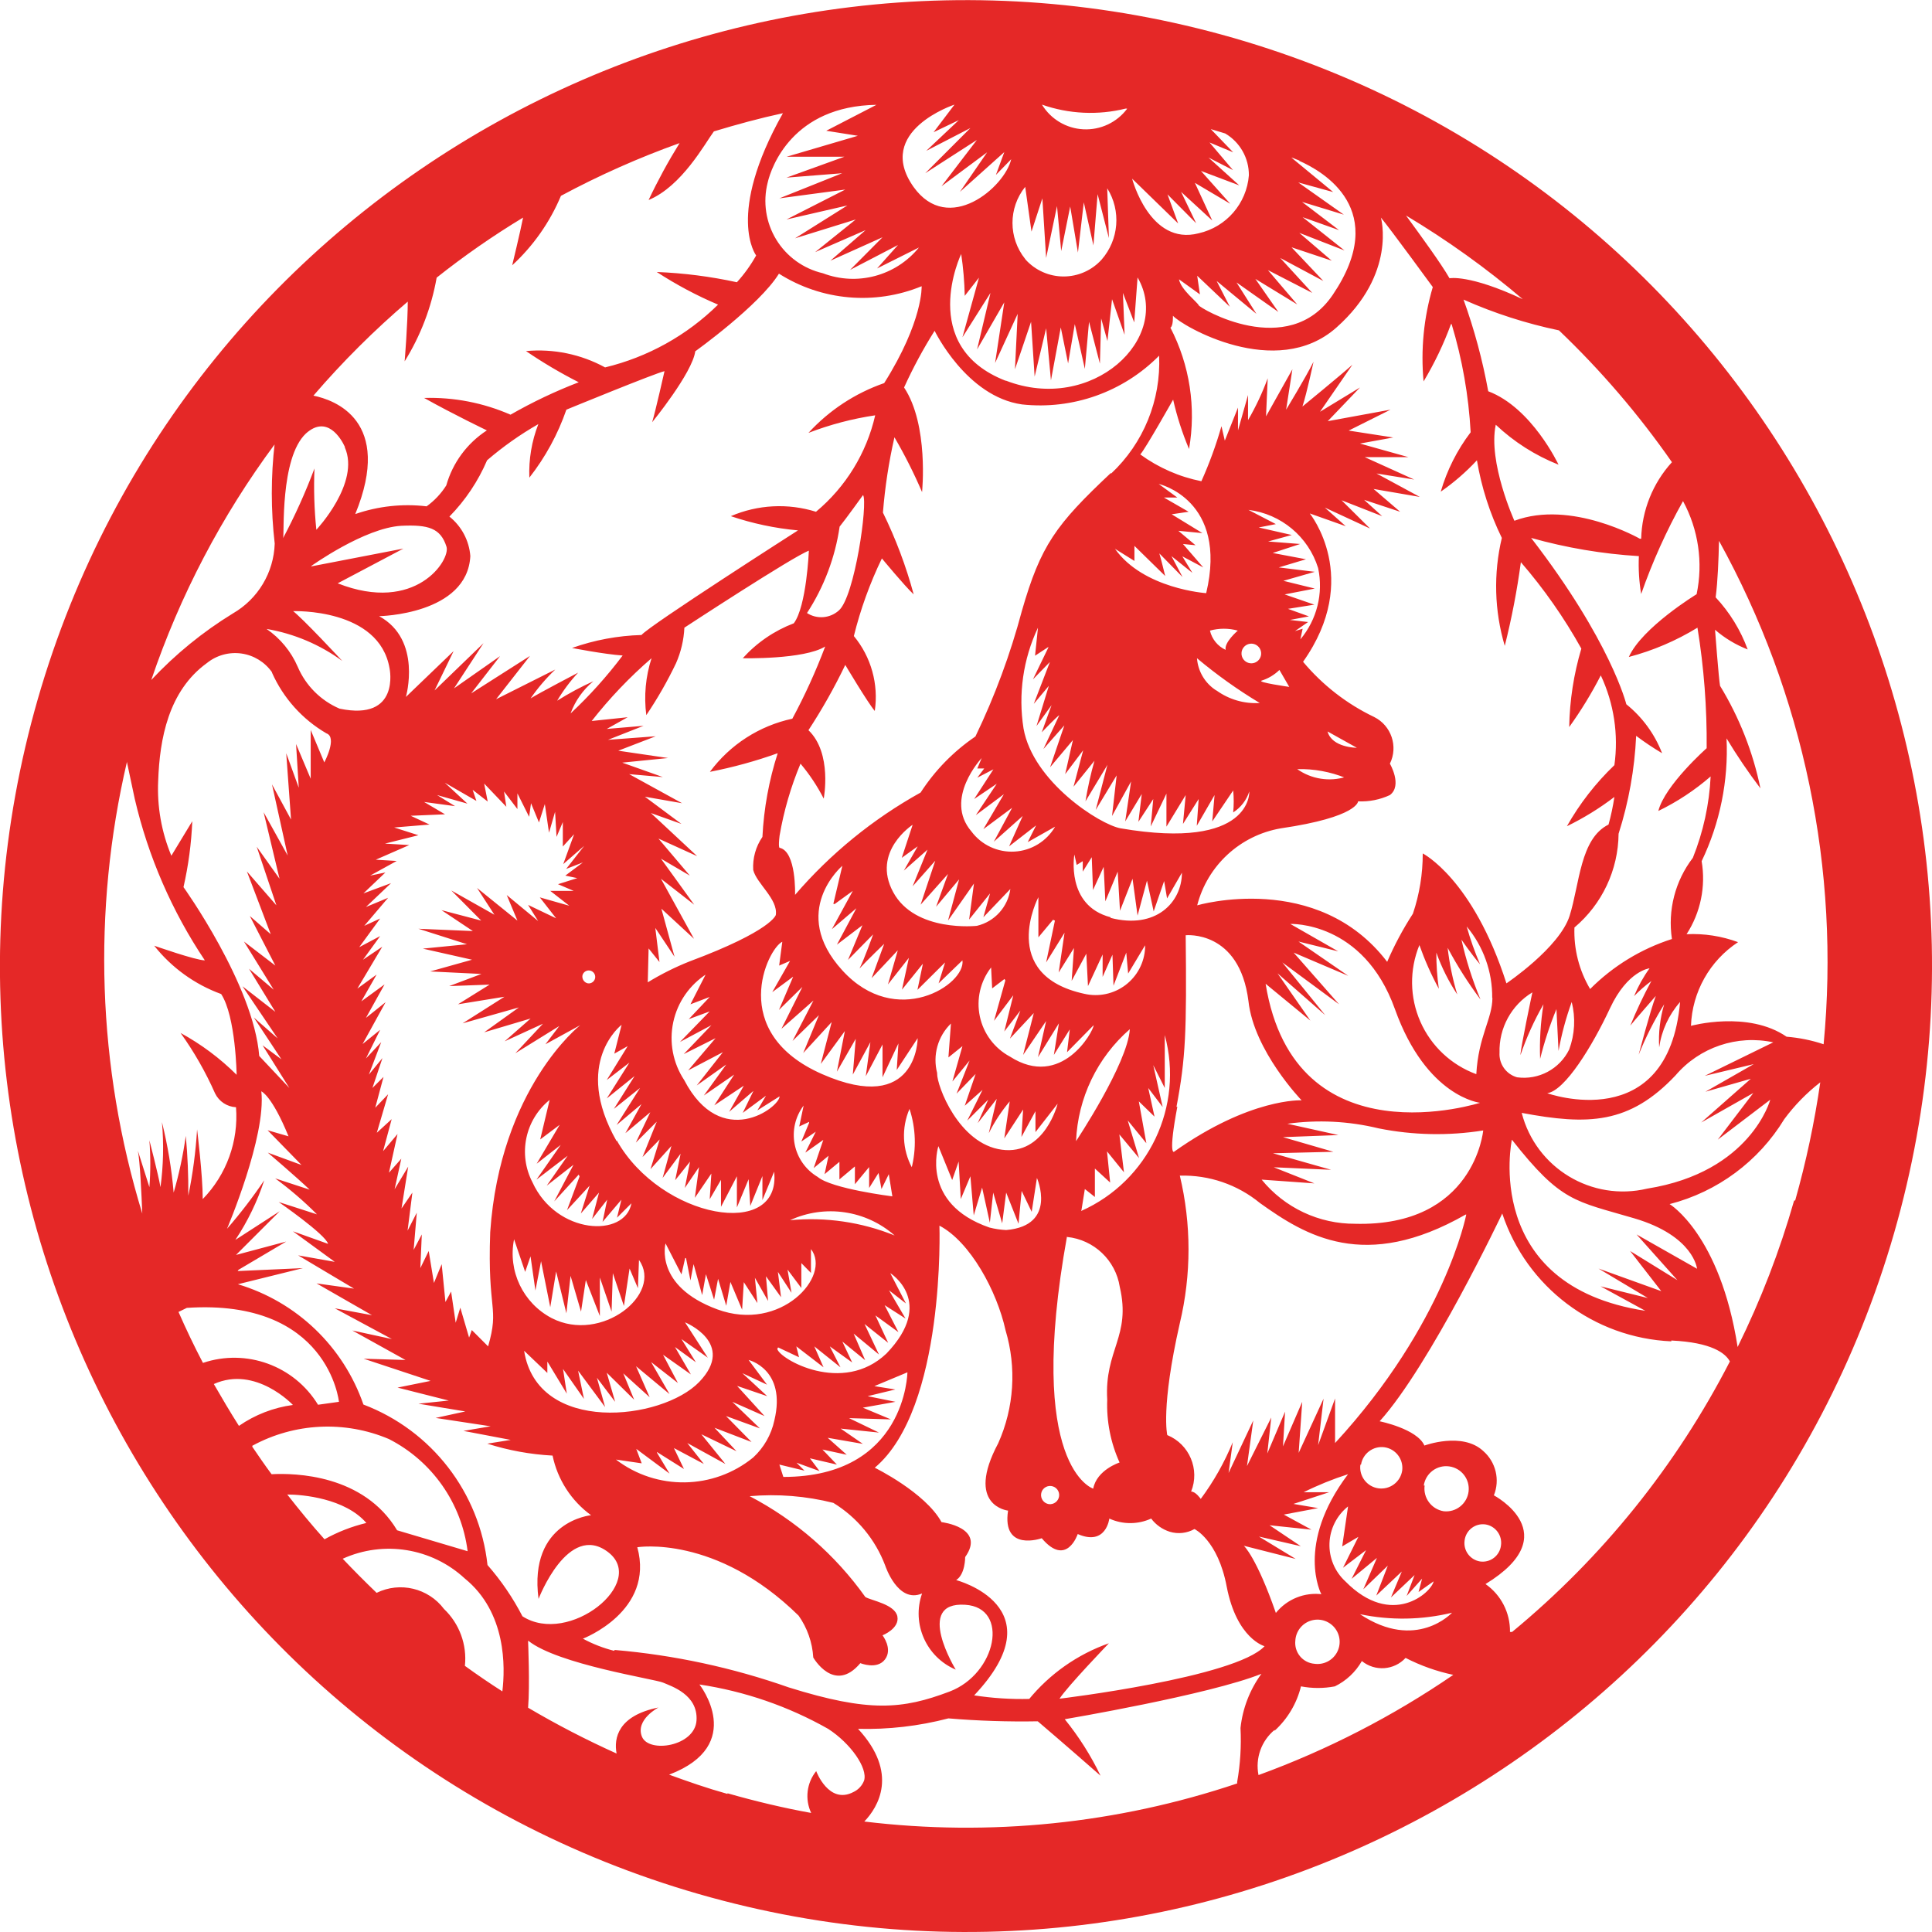
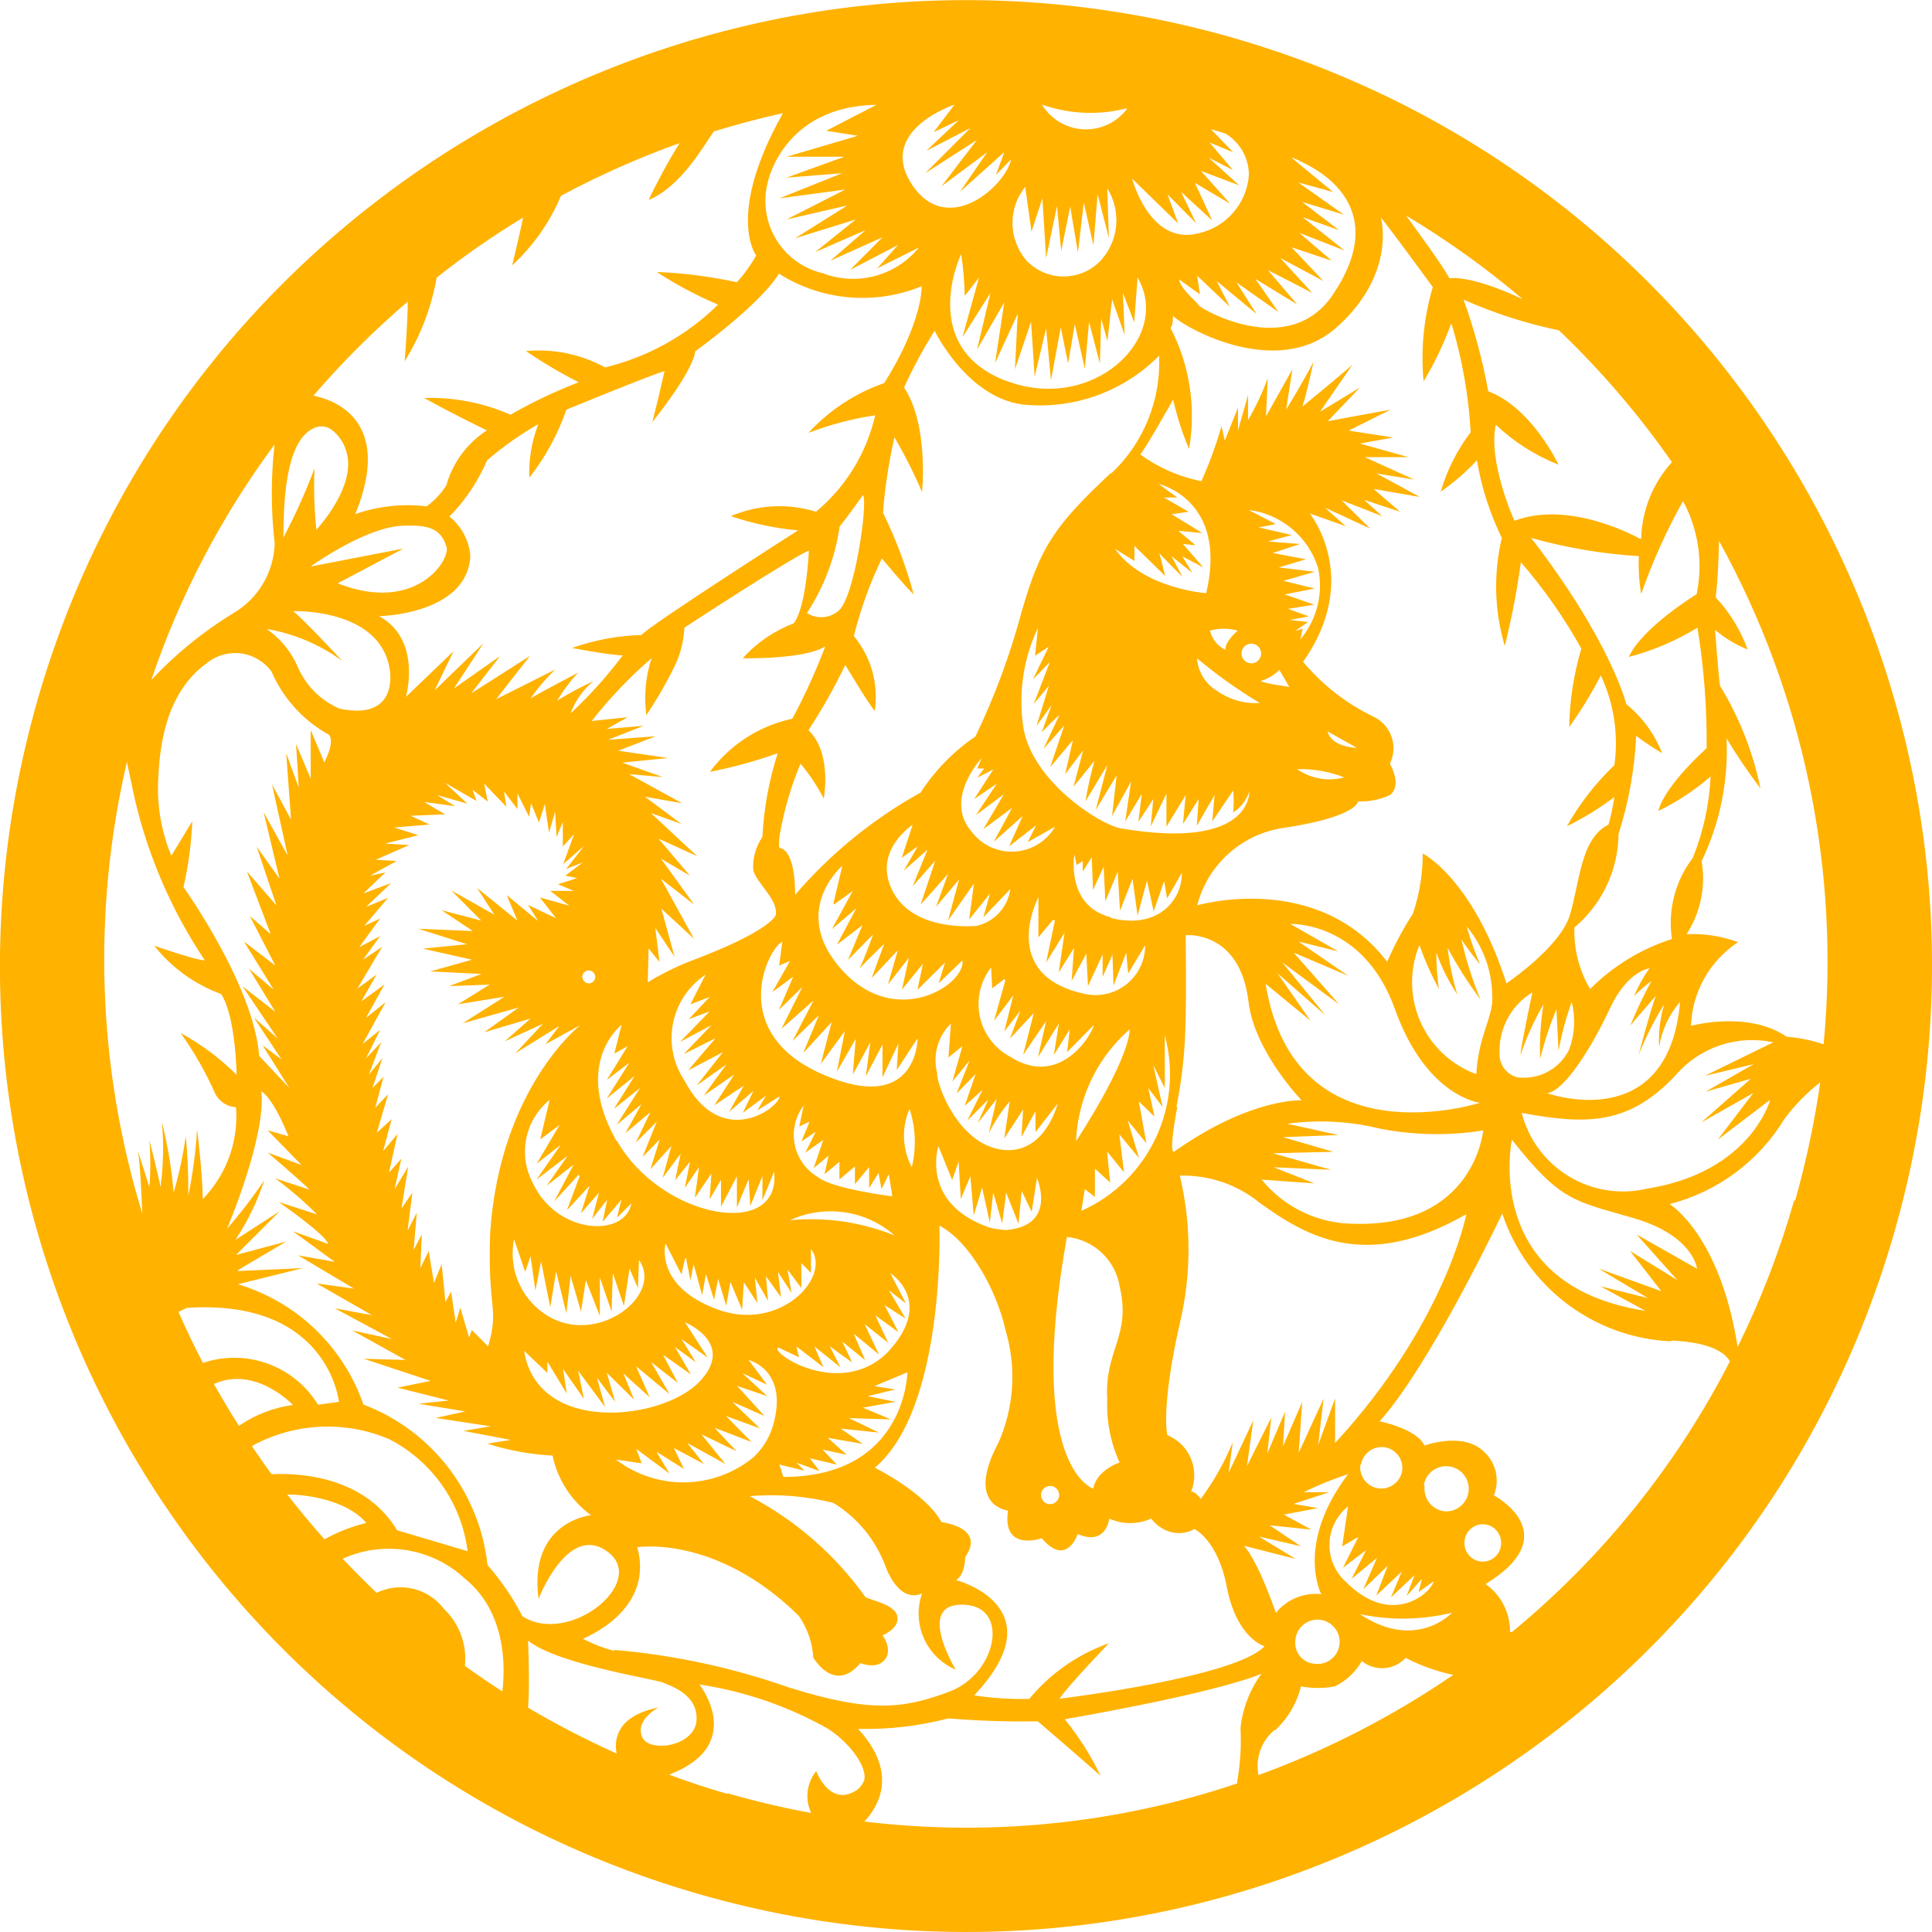
<svg xmlns="http://www.w3.org/2000/svg" viewBox="0 0 92.34 92.34">
  <defs>
-     <style>.cls-1{fill:#e52827;}</style>
+     <style>.cls-1{fill:#FFB200;}</style>
  </defs>
  <g id="Layer_2" data-name="Layer 2">
    <g id="Vector_Graphics" data-name="Vector Graphics">
      <path class="cls-1" d="M1.81,33.4A46.16,46.16,0,1,0,58.94,1.81,46.2,46.2,0,0,0,1.81,33.4ZM81.13,30a33.92,33.92,0,0,1,.44,5.76s-2,1.77-2.31,3a11.41,11.41,0,0,0,2.5-1.65A12,12,0,0,1,80.91,41a5.12,5.12,0,0,0-1,3.88A9.7,9.7,0,0,0,76,47.27a5.39,5.39,0,0,1-.75-2.94,5.93,5.93,0,0,0,2.11-4.48,18.1,18.1,0,0,0,.84-4.68,13.84,13.84,0,0,0,1.24.83,5.59,5.59,0,0,0-1.71-2.34s-.73-3-4.55-7.95a24.48,24.48,0,0,0,5.15.87,8.54,8.54,0,0,0,.11,1.81,28,28,0,0,1,2-4.44,6.53,6.53,0,0,1,.65,4.45s-2.61,1.59-3.24,3A12.22,12.22,0,0,0,81.13,30Zm-2.21,16.9a21.46,21.46,0,0,0-1,2.12c.18-.23,1.22-1.42,1.22-1.42-.27.72-.82,2.81-.82,2.81A15.65,15.65,0,0,1,79.54,48a6,6,0,0,0-.24,2.06,4.17,4.17,0,0,1,1-2.17c-.57,6.44-6.35,4.36-6.35,4.36.85-.12,2.16-2.26,3-4.06s1.89-1.91,1.89-1.91a6.63,6.63,0,0,0-.74,1.33,6.88,6.88,0,0,1,.85-.74ZM62.08,7.68c1.17.51,4.37,2.35,1.62,6.41-2.13,3.15-6.37.63-6.41.5s-.85-.74-.94-1.24l1,.72-.13-.89,1.56,1.48-.63-1.23L60.05,15,59.1,13.5l2,1.41L60,13.33l2,1.22L60.6,12.91,62.72,14l-1.53-1.67,2.06,1.1-1.52-1.61,1.92.64L62.1,11.13l2.16.84-2-1.59L64,11,62.23,9.65l2,.61L62.05,8.72l1.67.46-2-1.65a1.21,1.21,0,0,1,.22.08l.18.07Zm7.3,7.81a22,22,0,0,1,.91,5.17,8.68,8.68,0,0,0-1.43,2.84A10.74,10.74,0,0,0,70.59,22a13.52,13.52,0,0,0,1.19,3.71,10,10,0,0,0,.14,5.16,36.31,36.31,0,0,0,.77-4A24.57,24.57,0,0,1,75.58,31,14,14,0,0,0,75,34.75a19.42,19.42,0,0,0,1.51-2.47,7.61,7.61,0,0,1,.65,4.29,12.67,12.67,0,0,0-2.27,2.92,13.43,13.43,0,0,0,2.27-1.4,11,11,0,0,1-.28,1.32c-1.36.67-1.38,2.84-1.86,4.36S72,47,72,47c-1.6-5-4-6.21-4-6.21a8.92,8.92,0,0,1-.47,2.88,15.5,15.5,0,0,0-1.23,2.3c-3.34-4.38-9.08-2.7-9.08-2.7a5,5,0,0,1,4-3.68c3.69-.54,3.69-1.29,3.69-1.29A3.24,3.24,0,0,0,66.43,38c.61-.46,0-1.5,0-1.5a1.67,1.67,0,0,0-.75-2.23,10.13,10.13,0,0,1-3.4-2.64c2.83-4,.32-7.09.32-7.09l1.72.61-1-.89,2.16,1-1.36-1.35,1.94.76-.86-.78,1.72.57-1.27-1.09,2.21.38-2.07-1.12,1.8.29-2.36-1.07h2.09L65,21.2l1.59-.29-2.13-.33,2-1-3,.55L65,18.52l-1.91,1.16,1.55-2.25c-.57.51-2.39,2-2.39,2,.21-.64.53-2.14.53-2.14-.39.78-1.31,2.29-1.31,2.29l.3-1.93-1.26,2.25.08-1.82a12.59,12.59,0,0,1-.94,2V18.88l-.48,1.69,0-1.09-.63,1.58-.16-.69A19.49,19.49,0,0,1,57.42,23a7.4,7.4,0,0,1-2.92-1.28c.24-.26,1.57-2.62,1.57-2.62a14,14,0,0,0,.76,2.36,9.17,9.17,0,0,0-.89-5.8c.14-.07.12-.57.12-.57.4.47,4.93,3.13,7.82.56S66,10.4,66,10.4c.43.51,2.48,3.32,2.48,3.32a12,12,0,0,0-.44,4.51,16,16,0,0,0,1.31-2.74ZM73.77,48a13.44,13.44,0,0,0-.16,2.61,16.81,16.81,0,0,1,.78-2.38l.1,2a14.32,14.32,0,0,1,.63-2.34A3.84,3.84,0,0,1,75,50.16a2.41,2.41,0,0,1-2.49,1.33,1.15,1.15,0,0,1-.84-1.18,3.26,3.26,0,0,1,1.57-2.88s-.57,2.68-.57,3A13.87,13.87,0,0,1,73.77,48Zm-2.44-.31c0,1-.67,1.83-.77,3.65a4.68,4.68,0,0,1-2.72-6.17,14.68,14.68,0,0,0,.93,2.09,11.76,11.76,0,0,1-.12-1.73,9.24,9.24,0,0,0,1,2,12.62,12.62,0,0,1-.46-2.23,19,19,0,0,0,1.57,2.47,17.09,17.09,0,0,1-.91-2.86s.47.69.89,1.18a14.31,14.31,0,0,1-.64-1.81,5.24,5.24,0,0,1,1.22,3.42Zm-.53,5s-8.92,2.92-10.31-5.67l2.14,1.76-1.57-2.26,2.28,2L61.29,46,64,48l-2.17-2.47,2.61,1.11L62.06,45l1.9.47-2.29-1.31s3.49-.15,5,4.07,4.08,4.48,4.08,4.48Zm9.46,8.55-2.35-1.45,1.49,1.92-3-1.08,2.36,1.41-2.26-.56,2.14,1.17c-7.86-1.2-6.38-8.18-6.38-8.18,2.36,3,3,2.92,5.85,3.76s3,2.41,3,2.41L78.22,59l2,2.24Zm-.38,2.83c1.94.09,2.59.61,2.8,1A41.14,41.14,0,0,1,72.27,78h-.1A2.74,2.74,0,0,0,71,75.71c3.91-2.39.4-4.24.4-4.24a1.88,1.88,0,0,0-.51-2.12c-1-.93-2.81-.26-2.81-.26-.35-.8-2.14-1.16-2.14-1.16C68.36,65.25,71.8,58,71.8,58a8.93,8.93,0,0,0,8.08,6.11ZM21.22,76.9A2.6,2.6,0,0,0,18,76.13c-.55-.53-1.09-1.07-1.62-1.63a5.34,5.34,0,0,1,5.83.94c2,1.62,1.94,4.25,1.8,5.4-.61-.39-1.21-.8-1.79-1.22a3.28,3.28,0,0,0-1-2.72Zm-7.48-5.47c.71,0,2.75.18,3.77,1.36a7.88,7.88,0,0,0-2,.78c-.62-.69-1.21-1.41-1.78-2.14ZM12.06,69.1a7.52,7.52,0,0,1,6.53-.32,7,7,0,0,1,3.76,5.36l-3.37-1c-1.6-2.67-4.88-2.74-6-2.68-.32-.43-.62-.87-.92-1.31ZM8.54,62.7l.39-.19C15.7,62.06,16.2,67,16.2,67l-1,.14a4.69,4.69,0,0,0-5.5-2c-.42-.8-.81-1.62-1.17-2.44ZM6.07,36.44l.37,1.74A23.43,23.43,0,0,0,9.79,45.9c-.43,0-2.42-.7-2.42-.7a7.25,7.25,0,0,0,3.2,2.31c.7,1.07.74,3.86.74,3.86a11.86,11.86,0,0,0-2.68-2,16.22,16.22,0,0,1,1.65,2.89,1.18,1.18,0,0,0,1,.66,5.66,5.66,0,0,1-1.59,4.39c0-1.14-.27-3.33-.27-3.33A22.6,22.6,0,0,1,9,57.15a28.06,28.06,0,0,0-.12-2.86A19.34,19.34,0,0,1,8.3,57a21.78,21.78,0,0,0-.56-3.37,13.92,13.92,0,0,1-.07,3.11c-.11-.63-.53-2.24-.53-2.24a14.37,14.37,0,0,1,0,2.24L6.59,55c.1.52.17,2,.21,3a41.5,41.5,0,0,1-.73-21.6ZM14,29.21s4.13-.16,4.62,2.74c0,0,.53,2.53-2.39,1.92a3.8,3.8,0,0,1-2-2,4.23,4.23,0,0,0-1.49-1.81,8.56,8.56,0,0,1,3.62,1.53s-1.94-2.09-2.4-2.42Zm.88-2.16s2.54-1.82,4.3-1.92c1.29-.06,1.88.11,2.16,1,.2.63-1.47,3.22-5.2,1.75l3.14-1.66-4.4.85Zm4.61-12.69c0,1.1-.15,2.91-.15,2.91a11.27,11.27,0,0,0,1.53-4A39.45,39.45,0,0,1,25,10.4c-.13.67-.52,2.28-.52,2.28a9.49,9.49,0,0,0,2.33-3.32,41.63,41.63,0,0,1,5.67-2.52A27.19,27.19,0,0,0,31,9.56c1.59-.66,2.69-2.7,3.12-3.28,1.09-.33,2.19-.63,3.3-.87-2.75,4.88-1.28,6.8-1.28,6.8a6.88,6.88,0,0,1-.92,1.28A22.05,22.05,0,0,0,31.39,13a18.9,18.9,0,0,0,2.93,1.56,11.55,11.55,0,0,1-5.4,3,6.61,6.61,0,0,0-3.78-.78,22.79,22.79,0,0,0,2.52,1.49,23.58,23.58,0,0,0-3.26,1.55,9.59,9.59,0,0,0-4.13-.8c1.43.8,3,1.55,3,1.55a4.64,4.64,0,0,0-1.94,2.63,3.59,3.59,0,0,1-.94,1,7.65,7.65,0,0,0-3.41.37c1.83-4.47-1-5.46-2-5.66a41.4,41.4,0,0,1,4.55-4.53ZM53.87,5.2A2.46,2.46,0,0,1,49.8,5a7,7,0,0,0,4,.19l.06,0Zm-8,.5-1.6,1.51,2.11-1.09L44.22,8.28l2.47-1.59L45,8.9l2.18-1.62-1.3,1.89L48,7.27l-.4,1.09.73-.75c-.3,1.33-3,3.66-4.67,1.32C41.78,6.26,45.62,5,45.62,5l-1,1.32,1.25-.6Zm16,24.48.65-.45-.87-.1.91-.17-1-.36,1.26-.2-1.42-.49,1.44-.28-1.5-.37,1.5-.43-1.72-.21,1.3-.39-1.59-.3L62.14,26l-1.53-.12,1.13-.31-1.58-.36.82-.16-1.31-.68A4,4,0,0,1,63,27.15a4,4,0,0,1-.85,3.41l.11-.51-.42.13Zm-7.62-4.06,1.44,1.41s-.22-.91-.28-1.08a0,0,0,0,0,0,0s0,0,0,0,1.11,1.13,1.11,1.13l-.53-1,1,.8-.48-.79,1,.53L56.54,26l.6.06-.82-.69,1.15.11L56,24.58l.81-.12-1.18-.68.64,0-.89-.65s3.33.75,2.27,5.22c0,0-3-.2-4.36-2.12l.93.58,0-.72ZM53.1,22.6c-2.64,2.48-3.36,3.47-4.26,6.6a33.88,33.88,0,0,1-2.22,6A9.45,9.45,0,0,0,44,37.88,22,22,0,0,0,38,42.77s.07-2.08-.74-2.25c0,0-.07,0,0-.58a15.84,15.84,0,0,1,1-3.44,8.84,8.84,0,0,1,1.11,1.67s.42-2.17-.73-3.27a27.23,27.23,0,0,0,1.76-3.12s1.07,1.8,1.41,2.2a4.57,4.57,0,0,0-1-3.58,19,19,0,0,1,1.34-3.71s1.09,1.32,1.52,1.72A21.88,21.88,0,0,0,42.2,24.5a25.08,25.08,0,0,1,.55-3.6,23.84,23.84,0,0,1,1.32,2.62s.33-3.21-.86-5a22.68,22.68,0,0,1,1.46-2.71s1.52,3.15,4.18,3.52A8,8,0,0,0,55.4,17a7.28,7.28,0,0,1-2.3,5.64Zm-3,8.36-.73,1.51.81-.83-.77,2,.72-.86-.59,1.92.72-1L49.79,35s.71-.74.84-.82l-.76,1.62,1-1.13-.68,2,1-1.19.09-.11L50.91,37l.86-1.14-.46,1.74,1-1.24a17.28,17.28,0,0,0-.43,1.94l1-1.66.05-.09-.56,2.16,1-1.65L53.15,39l.91-1.65-.28,1.91.79-1.31-.16,1.33.71-1.09L55,39.5l.75-1.57,0,1.58L56.67,38l-.13,1.38.75-1.19-.09,1.28L58.05,38l-.11,1.26,1-1.48a5.35,5.35,0,0,1,0,1.05,1.87,1.87,0,0,0,.77-1s.16,2.84-6.15,1.76c-1-.18-4.19-2.23-4.64-4.77A8.24,8.24,0,0,1,49.61,30l-.14,1.34.64-.42Zm13.35,4,1.4.78s-1.19,0-1.4-.78Zm.88,2.17A2.67,2.67,0,0,1,62,36.76a5.77,5.77,0,0,1,2.31.42ZM48.4,38.56l-.9,1.67L48.88,39l-.65,1.45,1.29-1-.4.8,1.31-.74a2.4,2.4,0,0,1-4,.23c-1.34-1.56.49-3.51.49-3.51l-.21.5.33,0-.33.44.77-.4-.92,1.42,1.08-.73-1,1.5,1.34-1L47,39.63l1.44-1.07ZM70.08,58.05s-1,5.2-6.27,10.92l0-2.13L63,69.07l.26-2.22-1.19,2.59L62.24,67l-.92,2.13.1-1.66-.85,2,.19-1.72L59.6,70.07l.3-2.18L58.72,70.4l.2-1.47a12.55,12.55,0,0,1-1.53,2.71s-.25-.36-.46-.35a2.08,2.08,0,0,0-1.14-2.7s-.32-1.3.6-5.35a15.18,15.18,0,0,0,0-7.05,5.77,5.77,0,0,1,3.83,1.31c2.17,1.55,5,3.31,9.83.55ZM64.93,73.44l-.74,1.49,1.1-.84-.69,1.37,1.21-1-.65,1.5,1.17-1.13-.55,1.43L67,75.11l-.52,1.24,1.13-1.07-.38,1,.74-.83-.17.64.72-.51c-.1.53-2,2.26-4.22,0A2.36,2.36,0,0,1,64.43,72l-.28,1.91.78-.46Zm4.47,3.64s-1.71,1.86-4.4.07a10,10,0,0,0,4.4-.07ZM70,73.63a.88.88,0,0,1,1-.77.89.89,0,0,1,.74,1,.88.88,0,0,1-1,.77.89.89,0,0,1-.74-1Zm-6.8,2.57a2.44,2.44,0,0,0-2.22.89c-.93-2.67-1.53-3.21-1.53-3.21l2.48.63-1.76-1.07,2,.46-1.49-1,2,.21-1.32-.72L63,72.08l-1.18-.2,1.71-.56H62.31a15.12,15.12,0,0,1,2.12-.86c-2.54,3.36-1.28,5.73-1.28,5.73Zm-14,5a14.94,14.94,0,0,1-2.64-.17c4-4.24-.86-5.51-.86-5.51.44-.28.43-1.1.43-1.1C47.14,73,45,72.75,45,72.75c-.78-1.42-3.19-2.6-3.19-2.6C45.2,67.3,44.9,58.58,44.9,58.58c1.47.77,2.75,3.13,3.16,5a7.77,7.77,0,0,1-.35,5.4c-1.6,3,.47,3.22.47,3.22-.3,2,1.61,1.32,1.61,1.32,1.19,1.41,1.72-.2,1.72-.2,1.36.59,1.51-.74,1.51-.74a2.41,2.41,0,0,0,2,0,1.78,1.78,0,0,0,.89.63,1.51,1.51,0,0,0,1.18-.13s1.12.53,1.54,2.75c.48,2.5,1.81,2.85,1.81,2.85-1.39,1.5-9.8,2.51-9.8,2.51C51,80.62,53,78.54,53,78.54a8.68,8.68,0,0,0-3.84,2.7Zm-19.85-2.3a6.42,6.42,0,0,1-1.49-.58s3.44-1.31,2.6-4.37c0,0,3.75-.62,7.71,3.27a3.87,3.87,0,0,1,.7,2s1,1.76,2.25.27c0,0,.8.33,1.18-.18s-.12-1.15-.12-1.15.82-.32.71-.9-1.24-.76-1.53-.93a15.74,15.74,0,0,0-5.53-4.82,12.1,12.1,0,0,1,4,.32,6,6,0,0,1,2.48,3s.6,1.83,1.76,1.33a2.91,2.91,0,0,0,1.61,3.64s-2-3.26.45-3.1c2.14.13,1.5,3.3-.75,4.15s-3.84,1-7.68-.2a33.74,33.74,0,0,0-8.32-1.79ZM11.4,60.69l2.28-1.35-2.4.64,2.09-2.09-2.12,1.37a11.72,11.72,0,0,0,1.38-2.85,23.61,23.61,0,0,1-1.78,2.32s1.88-4.41,1.64-6.57c0,0,.5.19,1.3,2.15l-1-.29,1.62,1.66-1.61-.59s1.35,1.15,2,1.77l-1.65-.54a17,17,0,0,1,2,1.72l-1.83-.59s2.24,1.55,2.36,2L14,58.85l2,1.46L14.25,60l2.67,1.59-1.79-.25,2.65,1.52L16,62.53,18.73,64l-1.89-.41L19.38,65l-2-.06L20.58,66,19,66.32l2.45.62L20,67.09l2.24.37-1.42.31,2.63.4-1.3.22,2.26.43L23.29,69a12.44,12.44,0,0,0,3.12.57,4.71,4.71,0,0,0,1.84,2.85s-3,.28-2.51,4c0,0,1.41-3.69,3.32-2.24s-1.87,4.5-4.09,3.07a12.21,12.21,0,0,0-1.67-2.45,9.28,9.28,0,0,0-5.93-7.67,9.11,9.11,0,0,0-6-5.75l3.11-.77-3.12.14ZM17.92,53l.41-1.53L17.8,52l.48-1.43-.65.79.59-1.55-.73.78.68-1.37-.84.68,1.1-2-.94.75.89-1.6-1.11.81L18,46.58l-.92.67,1.19-2-.92.62.82-1.13-1,.53,1-1.37-.76.35,1.14-1.34-1.06.44,1.2-1.14-1.32.49,1.05-1-.73.15,1.27-.7-1-.06,1.6-.7-1.16-.07L20,39.92l-1.16-.37,1.69-.14-.9-.42,1.64-.07-1-.59,1.48.2L20.89,38l1.45.41-1.08-1,1.51.87-.18-.53.72.56-.17-.86,1.06,1.11-.11-.73.64.84v-.75l.56,1.12.09-.65.38.92.28-.88.2,1.37.29-1L26.6,40l.3-.71v1.17l.54-.59-.52,1.43,1-.87-.86,1.1.8-.31-.84.63.57.12-.92.29.75.32-1.12,0,.91.71-1.41-.4.78,1-1.34-.64.48.77-1.5-1.24L24.73,44,22.8,42.44l.83,1.28-2.06-1.16L23,44l-1.9-.5,1.5,1L20,44.39l2.32.74-2.11.21,2.35.53-2,.56,2.45.12-1.54.58,1.93-.07L21.89,48l2.22-.36-2,1.27,2.69-.76-1.66,1.19,2.22-.66-1.24,1.09,1.83-.84-1.32,1.41,2.1-1.3-.66.87L27.73,49s-3.83,3-4.3,9.89c-.14,3.86.45,3.53-.1,5.46l-.78-.78-.13.36L22,62.5l-.22.72-.22-1.49-.27.5-.18-1.81-.37.9-.25-1.53-.4.82L20.16,59l-.39.74.15-1.78-.44.86L19.71,57l-.52.76.32-2-.65,1.08.32-1.46-.59.67L19,54.2l-.69.82.41-1.53-.71.65.54-1.84-.63.66ZM30.77,38.07l1.83.32L30.07,37l1.61.14-1.94-.69,2.19-.22-2.38-.35,1.79-.69-2.28.17,1.7-.67L29,34.84,30,34.28l-1.72.18a21.48,21.48,0,0,1,2.86-3,6.24,6.24,0,0,0-.25,2.72,19.19,19.19,0,0,0,1.42-2.48A4.78,4.78,0,0,0,32.71,30s5.22-3.42,5.95-3.68c0,0-.11,2.66-.72,3.47a6.31,6.31,0,0,0-2.44,1.67s2.92.07,3.94-.56a28.56,28.56,0,0,1-1.57,3.45,6.63,6.63,0,0,0-3.94,2.54A22.18,22.18,0,0,0,37.17,36a15.64,15.64,0,0,0-.73,4A2.52,2.52,0,0,0,36,41.58c.16.65,1.19,1.39,1.08,2.15,0,0-.18.75-4.12,2.22a13.1,13.1,0,0,0-2,1L31,45.33l.52.65-.2-1.63.92,1.38-.63-2.3,1.56,1.44L31.59,42l1.59,1.24-1.59-2.2,1.38.81-1.5-1.77,1.85.84-2.21-2.06,1.46.52-1.8-1.34Zm9.36-12.9c.3-.37,1.12-1.51,1.12-1.51.24.36-.4,4.87-1.16,5.52a1.26,1.26,0,0,1-1.52.12,10.27,10.27,0,0,0,1.56-4.13ZM43.89,40.4l-.69,1.21,1.13-1-.71,1.75,1.08-1.22-.7,2.1,1.31-1.47-.57,1.57,1.1-1.31L45.31,44l1.24-1.77-.23,1.72,1-1.25L47,43.84l1.29-1.35a2.1,2.1,0,0,1-1.6,1.76s-2.95.33-4-1.61.93-3.22.93-3.22L43.1,41l.79-.57ZM50.42,44,50,46l.88-1.42-.28,1.9.73-1.17-.11,1.57.7-1.3L52,47.13l.7-1.51,0,1.07.47-1.06.05,1.48.61-1.58.09,1,.81-1.35,0,.12a2.37,2.37,0,0,1-2.9,2.2c-4.16-.9-2.2-4.62-2.2-4.62v1.92l.7-.84Zm-10.53-.79.87-.63-1,1.83,1.17-1L40,45.15l1.22-.93-.69,1.66,1.2-1.22s-.41,1.16-.65,1.63c.35-.38,1.18-1.18,1.18-1.18l-.6,1.64,1.25-1.33-.47,1.63,1-1.27-.33,1.52,1-1.24-.26,1.25L45.17,46,44.86,47,46,45.9c.16,1.16-3.17,3.3-5.74.48s0-5,0-5l-.43,1.82Zm8.16,3.65-.54,1.93.92-1.22L48,49.3l.77-1-.5,1.34,1.14-1.22-.51,2L50,48.8l-.39,1.73,1-1.62-.24,1.51.76-1.22L51,50.29,52.27,49c0,.29-1.54,3.08-4,1.5a2.85,2.85,0,0,1-.9-4.26l.05,1,.59-.45Zm-2.23,8.69.1,1.76.46-1.09.16,1.87.4-1.33.37,1.68L47.47,57l.43,1.47L48.09,57l.59,1.49.15-1.57.48,1,.25-1.62s1,2.28-1.47,2.49a4,4,0,0,1-.8-.12c-3.33-1.15-2.44-3.89-2.44-3.89l.66,1.62.31-.89Zm-8.06,2.77a4.63,4.63,0,0,1,5,.73,10.64,10.64,0,0,0-5-.73Zm-8.29-3.78c-2.13-3.75.24-5.56.24-5.56l-.35,1.38L30,50l-1,1.62,1.08-.83L29,52.5l1.33-1.07L29.34,53l1.25-1-1.12,1.77,1.19-1-.77,1.39,1.19-1-.69,1.45,1-1-.68,1.69.82-.84-.44,1.42,1-1.11-.42,1.53.86-1.16-.26,1.27.71-.89-.25,1.26.68-1-.2,1.47L34,56.09l-.08,1.23.54-.93,0,1.29.76-1.46,0,1.49.56-1.35.08,1.28.58-1.43,0,1.15L37,56c.36,3.28-5.4,2.26-7.52-1.49ZM27.7,56.23l-.6,1.61,1.08-1.17L27.76,58l.87-1-.33,1.26.72-.92-.22,1.06.9-1.06-.21.86.69-.69c-.31,1.67-3.59,1.5-4.73-1a3.18,3.18,0,0,1,.82-3.94l-.45,1.89.93-.7-1.1,1.86,1.15-.9-1.16,1.66,1.49-1.14-1,1.43,1.28-1-.92,1.75,1.17-1.28ZM31.4,69.4l1.29.81-.48-1,1.43.76-.79-1,1.82,1-1.15-1.42,1.68.81-1.05-1.12,1.77.68L34.7,67.68l1.62.59L35,67l1.54.68-1.31-1.44,1.44.49-1.19-1.1,1.18.55L35.78,65s1.82.44,1.23,2.89A3.37,3.37,0,0,1,36,69.66a5.29,5.29,0,0,1-6.56.1l1.23.18-.26-.69L32,70.43l-.6-1Zm-5.23-4.31.92,1.52-.18-1.18,1,1.43-.28-1.35,1.29,1.74-.39-1.4L29.4,67,29,65.61l1.31,1.29-.52-1.26,1.26,1.14-.65-1.48L32,66.63l-.88-1.53,1.28,1-.71-1.35,1.33.94-.76-1.31,1,.73L32.57,64l1.26.89L32.74,63.2s2.46,1,.68,2.85-7.74,2.53-8.37-1.49l1.11,1.06v-.53ZM25.35,60l.24,1.68.27-1.4.44,2.2.28-1.71.49,2,.2-1.79.5,1.71L28,61.18l.67,1.72,0-1.84.56,1.63.06-1.84.53,1.57.27-1.79.4.94.05-1.35c1.16,1.63-1.8,4-4.17,2.78a3.48,3.48,0,0,1-1.8-3.77l.53,1.56.28-.81Zm7.44.14L33,61.2l.15-.78.41,1.48.18-1,.39,1.22.19-1,.39,1.29.2-1.14.56,1.33.08-1.32.65,1-.12-1.21.63,1.11L36.61,61,37.33,62l-.15-1.21.65,1-.19-1.11.66.88V60.37l.46.47,0-1.14c1,1.29-1.45,4-4.48,2.88s-2.47-3.15-2.47-3.15l.76,1.48.18-.79ZM37.25,70l1.2.29-.38-.38,1.1.4-.46-.61L40,70l-.69-.72,1.16.25-.91-.81,1.68.29-1.06-.73,1.83.19-1.43-.69,2,.06-1.34-.56L42.8,67l-1.33-.27,1.32-.32-1-.16,1.58-.66s-.06,5-5.93,5L37.25,70Zm-.06-5.6,1,.47-.13-.52,1.3,1-.44-1,1.25,1-.51-1,1.07.77-.47-1,1.09.89-.55-1.27,1.21,1-.69-1.46,1.13.9-.61-1.31,1.1.8-.66-1.29,1,.64-.79-1.35.81.63-.75-1.45s2.19,1.37-.18,3.84c-2.1,2-5.12.26-5.22-.22ZM33.74,46.55,33,48l.92-.35-1,1.06,1-.37-1.42,1.46L34,49l-1.32,1.38,1.52-.76-1.31,1.54,1.66-.87-1.25,1.59,1.41-1-1.07,1.48,1.45-1-.95,1.47,1.41-.94-.7,1.25,1.16-1-.51,1.05,1.11-.82-.41.7,1.06-.67c0,.53-2.79,2.62-4.56-.78a3.64,3.64,0,0,1,1.09-5.08Zm-5.9.06a.31.31,0,1,1,.26.39.33.33,0,0,1-.26-.39Zm9.93-.7-.86,1.51,1-.74-.68,1.59,1.12-1.1-1,2,1.53-1.35-1,1.93,1.26-1.23-.75,1.81,1.36-1.48-.52,2,1.15-1.57L40,51.22l.9-1.57-.14,1.71.84-1.55-.22,1.63.8-1.52,0,1.57.76-1.62-.08,1.27,1-1.52s0,3.72-4.56,1.72-2.61-6-1.91-6.33l-.15,1.14.56-.24Zm.9,7.76-.37.89.69-.47-.5,1,.86-.61-.46,1.35.71-.59-.19.88.71-.59,0,.84.74-.62v.85l.68-.82,0,1,.45-.72.14.77.35-.71.17,1.06s-2.9-.36-3.57-.93a2.33,2.33,0,0,1-.67-3.41l-.21,1,.47-.22ZM51,59.12a2.84,2.84,0,0,1,2.52,2.39c.55,2.37-.74,3-.6,5.39a6.66,6.66,0,0,0,.59,3s-1.09.35-1.26,1.25c0,0-3.25-1-1.25-12.07Zm-7.41-3.31A3.23,3.23,0,0,1,43.47,53a5.06,5.06,0,0,1,.09,2.86Zm1.2-4.53a2.44,2.44,0,0,1,.66-2.36l-.12,1.62L46,50l-.48,1.69.82-1-.62,1.58.91-.94-.52,1.52.85-.76-.73,1.47,1-1-.5,1.12.91-1.16-.38,1.64a7.77,7.77,0,0,1,1-1.52L48,54.41l.9-1.38-.08,1.31.67-1.23,0,1,1.06-1.36s-.61,2.48-2.67,2.2-3.1-3.05-3.09-3.64ZM54,49.19c-.1,1.64-2.57,5.35-2.57,5.35A7.5,7.5,0,0,1,54,49.19ZM50.62,71.51a.44.44,0,0,1-.49.38.44.44,0,0,1-.37-.49.43.43,0,0,1,.86.11Zm11.29,6.91a1.06,1.06,0,1,1,.91,1.1,1,1,0,0,1-.91-1.1ZM65.05,70a1,1,0,0,1,1.11-.83,1,1,0,0,1,.86,1.1,1,1,0,0,1-2-.27Zm3,1A1.08,1.08,0,1,1,69,72.23,1.1,1.1,0,0,1,68.09,71ZM51.69,57.83l.16-1,.48.38,0-1.36.73.67-.15-1.49.81,1-.22-1.81.94,1.13-.54-1.8.89,1.09-.36-2,.75.73L54.88,52l.69.91-.45-2L55.67,52s0-.59,0-2.53a7.15,7.15,0,0,1-4,8.41Zm4.54-4.93c.44-2.32.49-3.6.44-8.2,0,0,2.57-.27,3,3.15.26,2.38,2.54,4.74,2.54,4.74s-2.45-.13-6.1,2.46c0,0-.28.18.16-2.15Zm-3.15-9.06c-2.16-.56-1.73-3-1.73-3l.11.5.29-.18,0,.5.43-.69.06,1.57.51-1.11.08,1.65.59-1.42.11,1.87L54.13,42l.24,1.76.45-1.67.32,1.47.5-1.45.14.83.71-1.23c0,1.43-1.26,2.72-3.41,2.16ZM58.13,33a2,2,0,0,1-.92-1.54,23.42,23.42,0,0,0,3,2.14,3.19,3.19,0,0,1-2.07-.6Zm2.17-.47a2.14,2.14,0,0,0,.85-.51l.47.81s-1.56-.22-1.32-.3Zm-.55-.83a.47.47,0,0,1-.41-.52.47.47,0,1,1,.41.52Zm-1.17-.64a1.34,1.34,0,0,1-.75-.92,2.49,2.49,0,0,1,1.33,0s-.66.56-.58.92ZM48.07,18.2c-4.25-1.65-2.13-6.06-2.13-6.06a15.74,15.74,0,0,1,.17,2l.68-.87L46,16.12,47.34,14,46.7,16.7,48,14.45l-.44,2.9L48.64,15l-.13,2.65.77-2.27L49.45,18,50,15.69l.23,2.49.47-2.53.35,1.72.32-1.88.48,2.14.2-2.25.52,2,.06-2.16.3,1.08.22-2L53.75,16l-.08-2,.54,1.41.16-2.15c1.68,2.9-2.17,6.53-6.3,4.93ZM41,6.49l-3.4,1h2.76l-2.77,1,2.66-.21-3,1.2,3.15-.42-2.81,1.43,2.91-.67L38,11.39l2.9-.9-1.94,1.56L41.37,11l-1.68,1.46,2.49-1.12L40.63,12.9l2.29-1.19-1,1.12,2-1a4.05,4.05,0,0,1-4.59,1.23,3.55,3.55,0,0,1-2.64-4.33c.17-.75,1.2-3.66,5.2-3.72l-2.4,1.24L41,6.49ZM49,12.38a2.75,2.75,0,0,1,0-3.45l.3,2.14.52-1.59L50,12.33l.52-2.48L50.72,12l.43-2.13.37,2.2.28-2.4.46,2.06.2-2.45L53,11.38,52.92,9a2.87,2.87,0,0,1-.27,3.41,2.45,2.45,0,0,1-3.63,0Zm-32.52,9c.75,1.7-1.36,3.94-1.36,3.94a20.44,20.44,0,0,1-.09-2.93,28.25,28.25,0,0,1-1.5,3.33c.07-.14-.16-3.82,1.09-5,1-.9,1.67.22,1.86.63Zm6,5.2a2.68,2.68,0,0,0-1-1.89A8.78,8.78,0,0,0,23.28,22a15.77,15.77,0,0,1,2.45-1.73,6.39,6.39,0,0,0-.43,2.56,11.19,11.19,0,0,0,1.77-3.25s4.26-1.75,4.69-1.84c0,0-.43,1.91-.59,2.44,0,0,1.92-2.35,2.06-3.39,0,0,3.06-2.19,4-3.71a7.45,7.45,0,0,0,6.82.6s.08,1.66-1.79,4.63a8.84,8.84,0,0,0-3.62,2.38,15,15,0,0,1,3.19-.84A8.45,8.45,0,0,1,39,24.46a5.87,5.87,0,0,0-4.07.21,14,14,0,0,0,3.21.68s-7.1,4.54-7.48,5a10.81,10.81,0,0,0-3.32.62s1.54.3,2.42.36a21.44,21.44,0,0,1-2.49,2.77,3.59,3.59,0,0,1,1.09-1.54,14.39,14.39,0,0,0-1.73.93,7.8,7.8,0,0,1,1-1.34s-1.91,1-2.27,1.23A8.8,8.8,0,0,1,26.54,32l-2.83,1.42,1.62-2.07-2.81,1.79,1.38-1.78L21.7,32.9l1.41-2.16L20.77,33l.91-1.88L19.4,33.31s.79-2.73-1.28-3.86c0,0,4.22-.07,4.36-2.88ZM13,32.15a6.34,6.34,0,0,0,2.6,2.9c.54.19-.1,1.39-.1,1.39l-.65-1.55,0,2.33-.7-1.66.13,2.09L13.68,36l.23,3.17L13,37.49l.75,3.4L12.6,38.82,13.36,42l-1.09-1.53.94,2.8L11.8,41.65l1.14,3-1-.87,1.22,2.37L11.66,45l1.42,2.3-1.18-1,1.26,2.06-1.57-1.22,1.68,2.49-1.14-1,1.32,2-.9-.67L13.83,52l-1.44-1.53c-.27-3.4-3.62-8.07-3.62-8.07a17.38,17.38,0,0,0,.42-3.15l-1,1.65a8.3,8.3,0,0,1-.63-3.58c.07-2,.49-4.3,2.33-5.63a2.15,2.15,0,0,1,3.11.44Zm1,35a5.92,5.92,0,0,0-2.58,1c-.42-.66-.82-1.34-1.2-2,2-.9,3.78,1,3.78,1ZM25.25,78.42c1.41,1.13,6.05,1.83,6.44,2s1.68.57,1.6,1.81S31,83.81,30.68,83s.79-1.39.79-1.39c-1.93.39-2.14,1.46-2,2.2a43.27,43.27,0,0,1-4.23-2.19c.09-1.06,0-3.18,0-3.18Zm9.52,7.32c-1-.28-1.88-.59-2.79-.92,3.73-1.42,1.45-4.31,1.45-4.31a17.88,17.88,0,0,1,6.15,2.12c1.07.69,1.9,1.87,1.72,2.47a1,1,0,0,1-.51.55c-1.18.62-1.78-1-1.78-1a1.9,1.9,0,0,0-.24,2c-1.33-.24-2.67-.56-4-.94ZM41,82.63a15.53,15.53,0,0,0,4.33-.5,42.14,42.14,0,0,0,4.27.14s1.41,1.2,3,2.6a13.7,13.7,0,0,0-1.71-2.7S57.8,81,60.29,80a5.35,5.35,0,0,0-1,2.59,11.5,11.5,0,0,1-.16,2.58l0,.07a40.61,40.61,0,0,1-17.82,1.82c.66-.69,1.66-2.31-.3-4.43Zm19.92.09a4.24,4.24,0,0,0,1.26-2.12,4.32,4.32,0,0,0,1.62,0,3,3,0,0,0,1.29-1.21,1.53,1.53,0,0,0,2.09-.15,9.09,9.09,0,0,0,2.28.81,41.85,41.85,0,0,1-9.31,4.79,2.24,2.24,0,0,1,.77-2.16Zm3.86-24.23a5.72,5.72,0,0,1-4.48-2.11l2.52.18-1.94-.77,2.74.12-2.78-.79,2.89-.07-2.41-.7,2.65-.1-2.44-.54a11.7,11.7,0,0,1,4.36.22,14.13,14.13,0,0,0,5,.1s-.41,4.62-6.15,4.46Zm8-44.19c-2.56-1.2-3.5-1-3.5-1-.4-.7-1.35-2-2.08-3a41.4,41.4,0,0,1,5.58,4ZM59.69,8.38a3.09,3.09,0,0,1-2.4,2.77c-2.34.61-3.18-2.61-3.18-2.61l2.2,2.14L55.8,9.29l1.37,1.38-.72-1.5,1.49,1.37-.83-1.8,1.69,1L57.4,8.17l1.83.69L57.76,7.53l1.17.6L57.81,6.81l1.13.47L57.87,6.17l.69.21a2.3,2.3,0,0,1,1.13,2ZM13.13,21.17a20.84,20.84,0,0,0,0,4.81,4,4,0,0,1-2,3.34,18.77,18.77,0,0,0-3.9,3.18s0,0,0,0a41.09,41.09,0,0,1,5.91-11.28ZM85.75,57.38a41.65,41.65,0,0,1-2.7,7c-.84-5.38-3.25-6.83-3.25-6.83a9.05,9.05,0,0,0,5.48-4.06A9,9,0,0,1,87,51.73a43.77,43.77,0,0,1-1.2,5.65Zm-1-7.56-3.27,1.6,2.34-.56-2.31,1.32,2.17-.62-2.37,2.09,2.49-1.41L82.1,54.47l2.51-1.91s-.92,3.46-5.88,4.25a5,5,0,0,1-6-3.62c3.18.6,5.15.54,7.35-1.79a4.81,4.81,0,0,1,4.68-1.58ZM78.38,25.75s-3.28-1.88-6-.86c0,0-1.27-2.8-.89-4.59a9.43,9.43,0,0,0,3,1.91s-1.27-2.72-3.36-3.51a27.35,27.35,0,0,0-1.18-4.38,22.63,22.63,0,0,0,4.56,1.47,41.43,41.43,0,0,1,5.4,6.3,5.65,5.65,0,0,0-1.47,3.66Zm8.78,24.16a7.47,7.47,0,0,0-1.77-.36c-1.85-1.27-4.57-.52-4.57-.52a5,5,0,0,1,2.25-4,6.23,6.23,0,0,0-2.46-.38,4.91,4.91,0,0,0,.72-3.49,12.24,12.24,0,0,0,1.19-5.87,27.14,27.14,0,0,0,1.62,2.39,15.34,15.34,0,0,0-1.93-4.9c-.06-.3-.24-2.68-.24-2.68a5.38,5.38,0,0,0,1.56.94A7.35,7.35,0,0,0,82,28.55c.1-.77.14-1.8.16-2.7a41.58,41.58,0,0,1,5,24.06Z" />
    </g>
  </g>
</svg>
